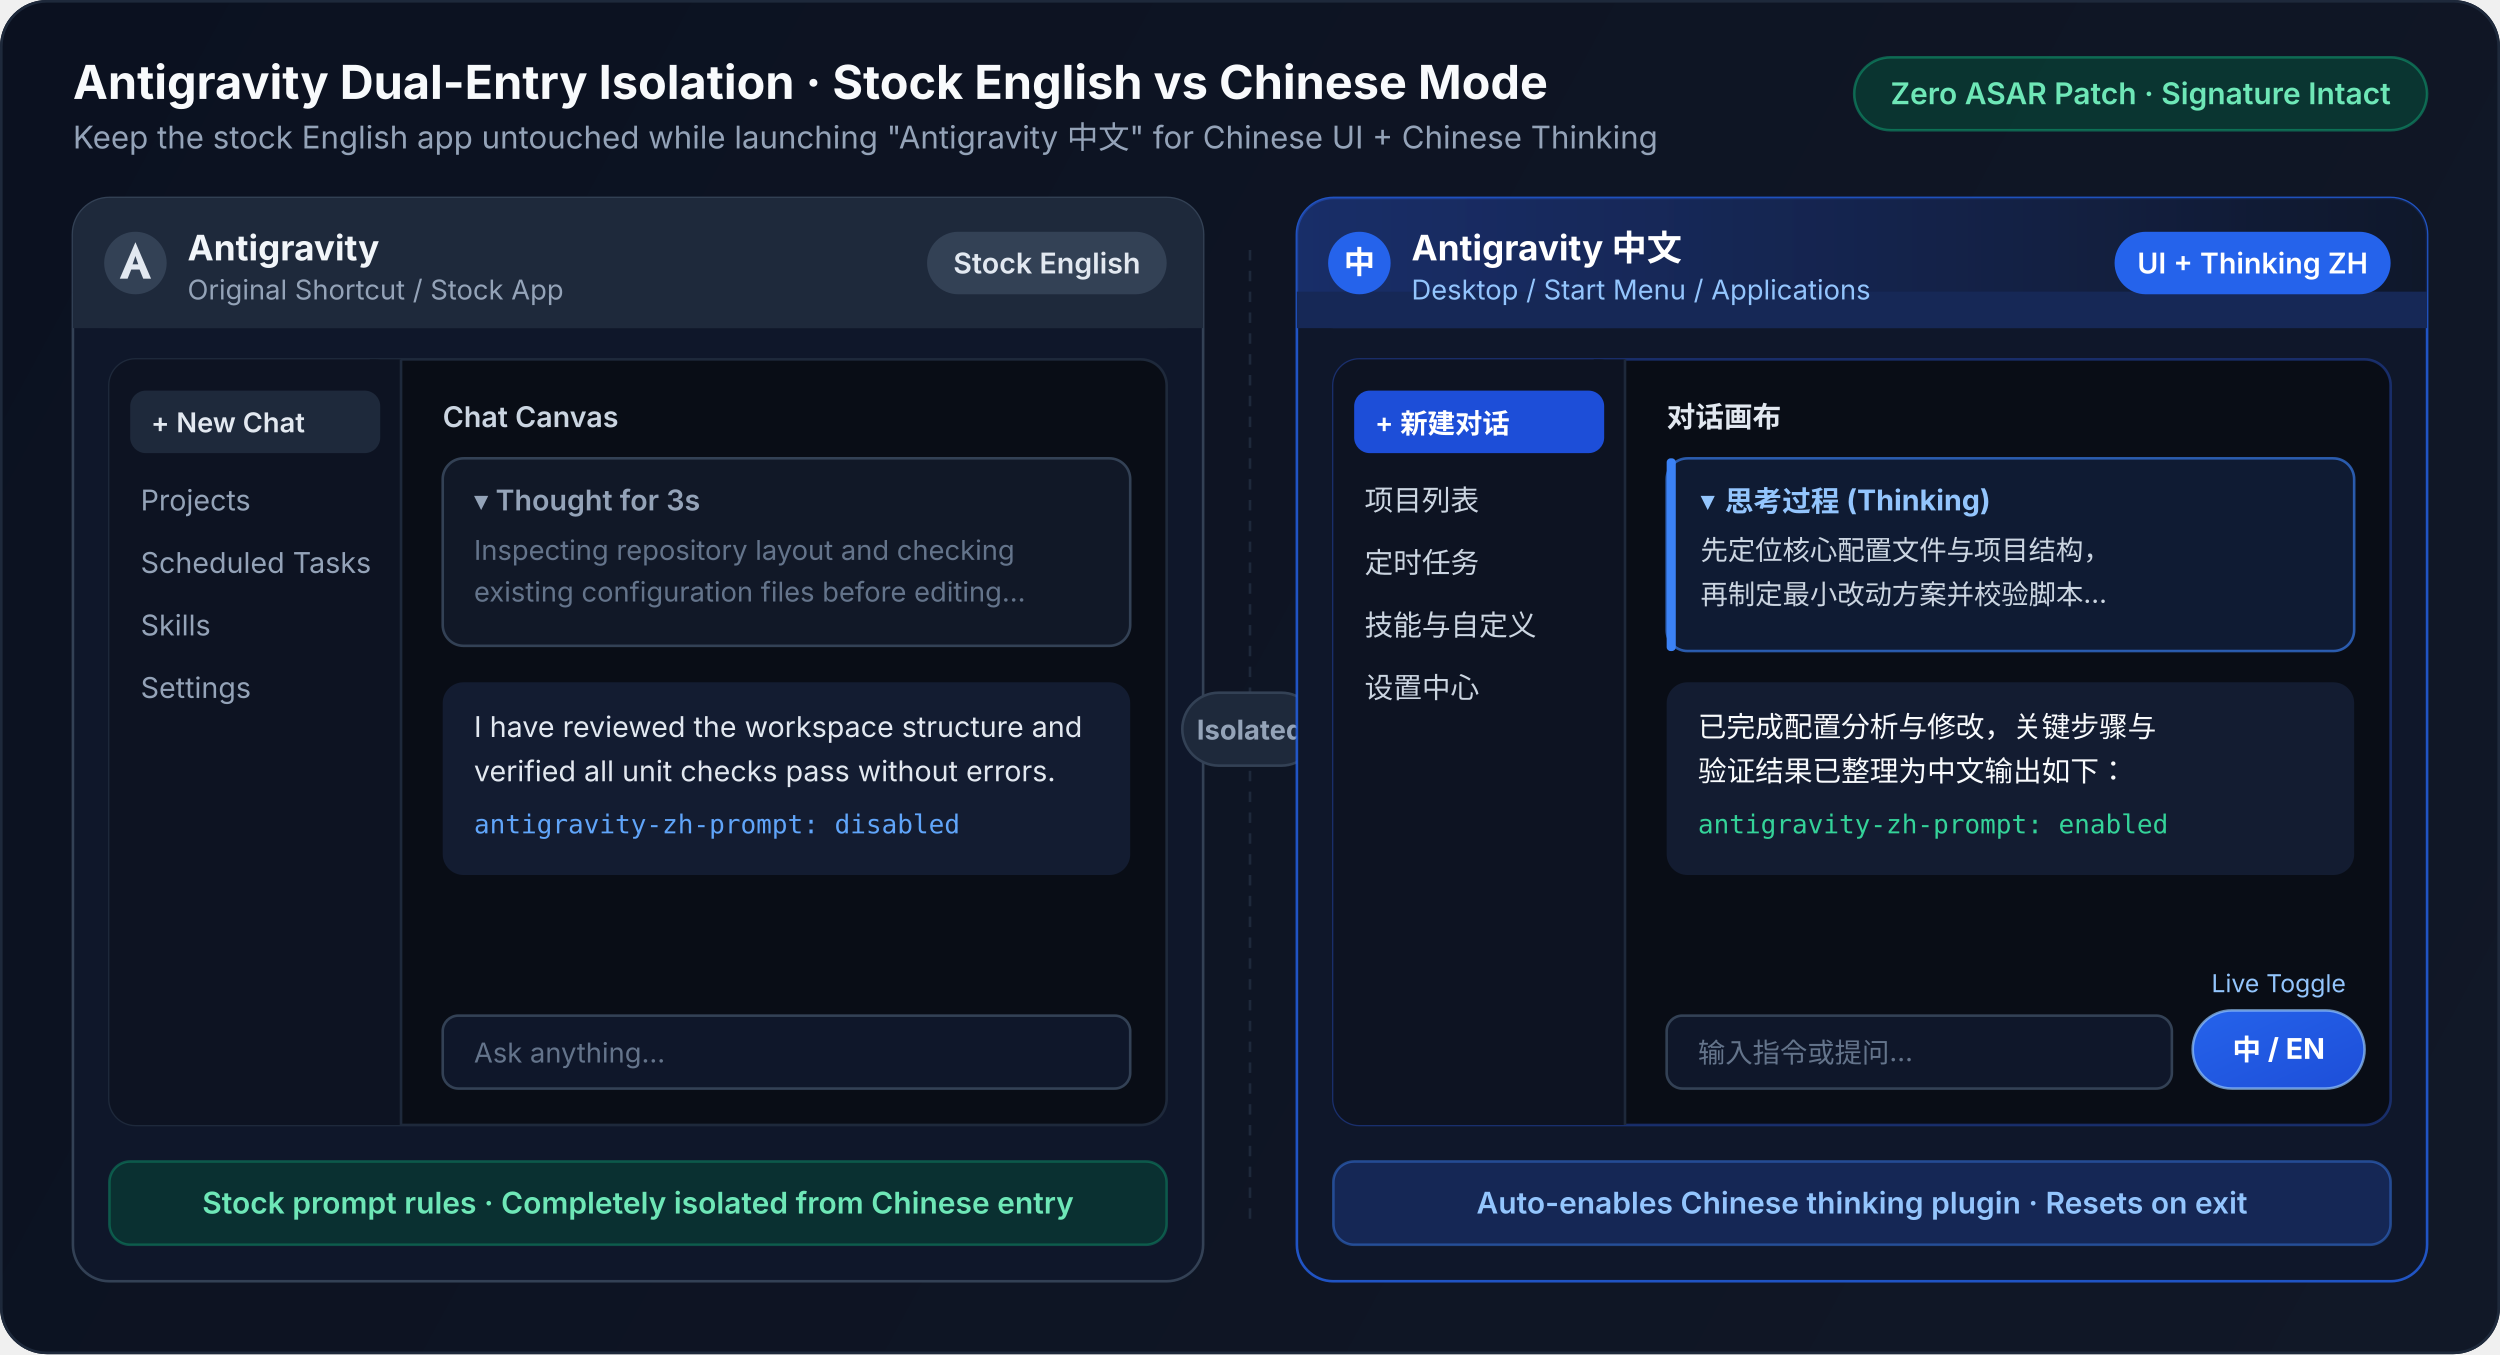
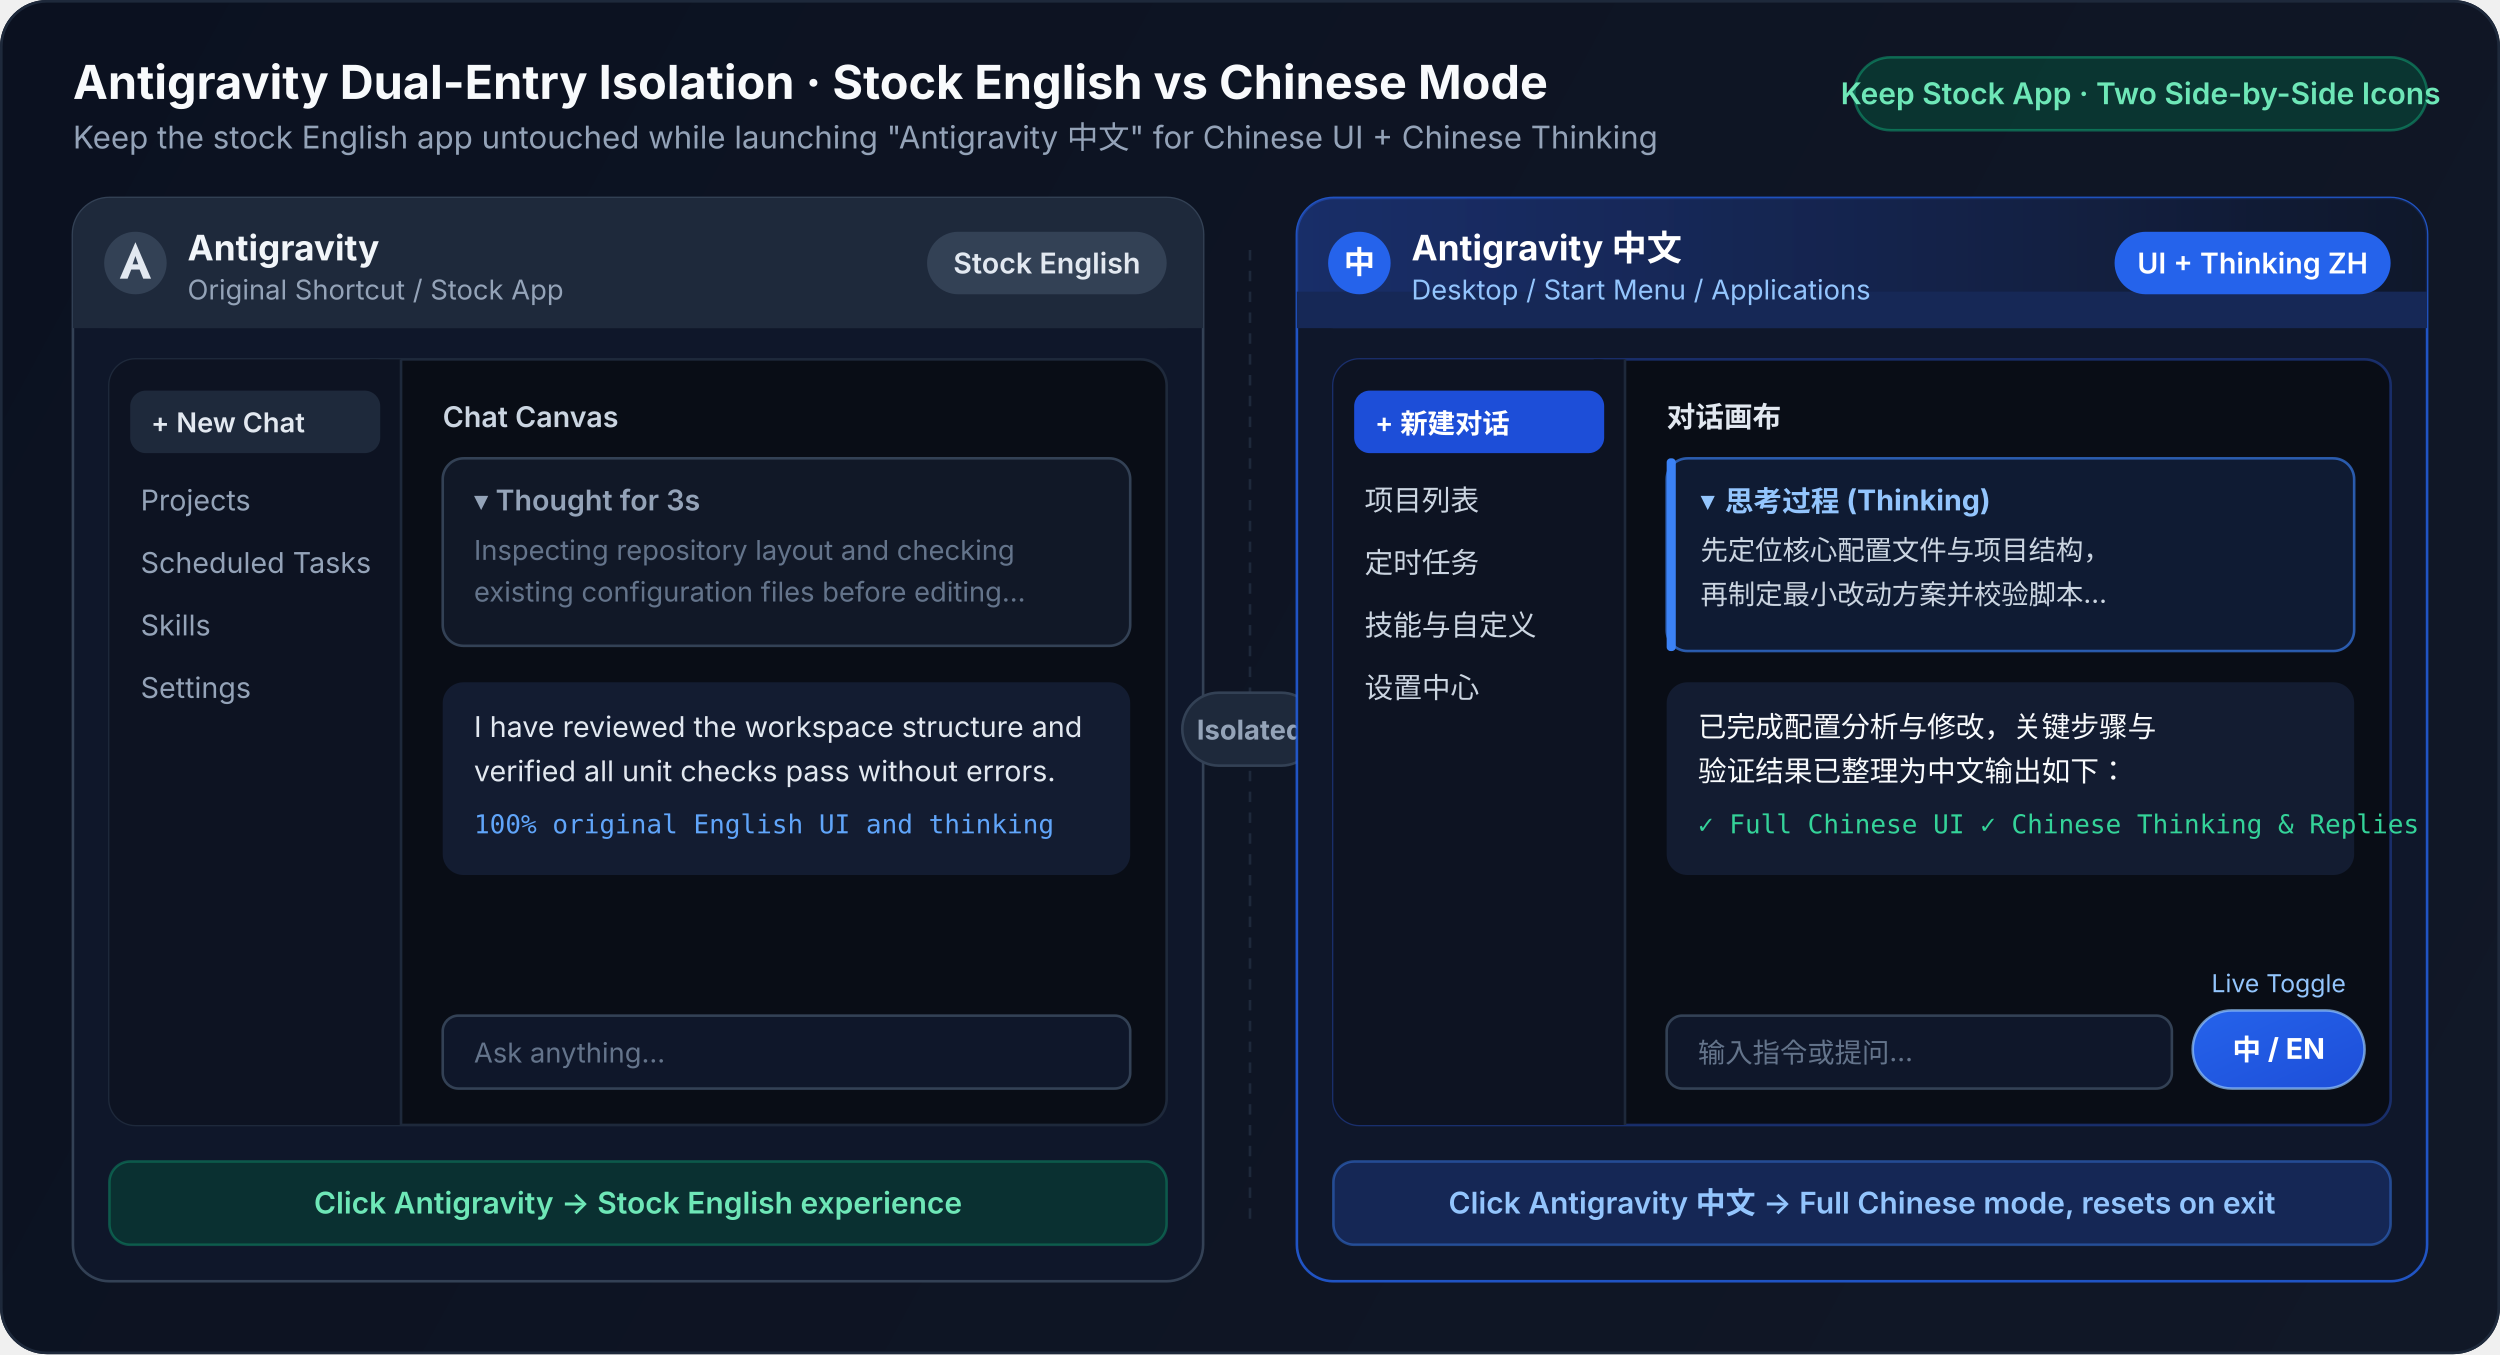
<svg xmlns="http://www.w3.org/2000/svg" viewBox="0 0 960 520" width="960" height="520" role="img" aria-label="Antigravity Dual-Entry Isolation Preview">
  <defs>
    <linearGradient id="canvasBg" x1="0" y1="0" x2="960" y2="520" gradientUnits="userSpaceOnUse">
      <stop offset="0%" stop-color="#0B1120" />
      <stop offset="100%" stop-color="#111827" />
    </linearGradient>
    <linearGradient id="zhHeaderGrad" x1="0" y1="0" x2="1" y2="0">
      <stop offset="0%" stop-color="#1E3A8A" stop-opacity="0.65" />
      <stop offset="100%" stop-color="#0F172A" stop-opacity="0.8" />
    </linearGradient>
    <linearGradient id="pillGrad" x1="0" y1="0" x2="1" y2="1">
      <stop offset="0%" stop-color="#2563EB" />
      <stop offset="100%" stop-color="#1D4ED8" />
    </linearGradient>
    <style>
      .sans { font-family: ui-sans-serif, -apple-system, BlinkMacSystemFont, "Segoe UI", "PingFang SC", "Microsoft YaHei", sans-serif; }
      .mono { font-family: ui-monospace, SFMono-Regular, Menlo, Monaco, Consolas, monospace; }
    </style>
  </defs>
  <rect x="0" y="0" width="960" height="520" rx="18" fill="url(#canvasBg)" />
  <rect x="0.5" y="0.5" width="959" height="519" rx="17.5" fill="none" stroke="#1E293B" />
  <text x="28" y="38" class="sans" font-size="18" font-weight="700" fill="#F8FAFC">Antigravity Dual-Entry Isolation · Stock English vs Chinese Mode</text>
  <text x="28" y="57" class="sans" font-size="12" fill="#94A3B8">Keep the stock English app untouched while launching "Antigravity 中文" for Chinese UI + Chinese Thinking</text>
  <rect x="712" y="22" width="220" height="28" rx="14" fill="#064E3B" fill-opacity="0.55" stroke="#10B981" stroke-opacity="0.45" />
-   <text x="822" y="40" text-anchor="middle" class="sans" font-size="11.5" font-weight="600" fill="#6EE7B7">Zero ASAR Patch · Signature Intact</text>
+   <text x="822" y="40" text-anchor="middle" class="sans" font-size="11.5" font-weight="600" fill="#6EE7B7">Keep Stock App · Two Side-by-Side Icons</text>
  <g transform="translate(28, 76)">
    <rect x="0" y="0" width="434" height="416" rx="14" fill="#0F172A" stroke="#334155" />
    <rect x="0" y="0" width="434" height="50" rx="14" fill="#1E293B" />
    <rect x="0" y="36" width="434" height="14" fill="#1E293B" />
    <circle cx="24" cy="25" r="12" fill="#334155" />
    <path d="M24 17 L30 31 H27 L25.6 27.5 H22.4 L21 31 H18 Z M22.9 25.5 H25.1 L24 22.3 Z" fill="#E2E8F0" />
    <text x="44" y="24" class="sans" font-size="13.5" font-weight="700" fill="#F1F5F9">Antigravity</text>
    <text x="44" y="39" class="sans" font-size="10.5" fill="#94A3B8">Original Shortcut / Stock App</text>
    <rect x="328" y="13" width="92" height="24" rx="12" fill="#334155" />
    <text x="374" y="29" text-anchor="middle" class="sans" font-size="11" font-weight="600" fill="#E2E8F0">Stock English</text>
    <rect x="14" y="62" width="406" height="294" rx="10" fill="#090D16" stroke="#1E293B" />
    <rect x="14" y="62" width="112" height="294" rx="10" fill="#0D1322" />
    <rect x="114" y="62" width="12" height="294" fill="#0D1322" />
    <line x1="126" y1="62" x2="126" y2="356" stroke="#1E293B" />
    <rect x="22" y="74" width="96" height="24" rx="6" fill="#1E293B" />
    <text x="30" y="90" class="sans" font-size="10.5" font-weight="600" fill="#E2E8F0">+ New Chat</text>
    <text x="26" y="120" class="sans" font-size="11" fill="#94A3B8">Projects</text>
    <text x="26" y="144" class="sans" font-size="11" fill="#94A3B8">Scheduled Tasks</text>
    <text x="26" y="168" class="sans" font-size="11" fill="#94A3B8">Skills</text>
    <text x="26" y="192" class="sans" font-size="11" fill="#94A3B8">Settings</text>
    <text x="142" y="88" class="sans" font-size="11" font-weight="600" fill="#CBD5E1">Chat Canvas</text>
    <rect x="142" y="100" width="264" height="72" rx="8" fill="#111827" stroke="#334155" />
    <text x="154" y="120" class="sans" font-size="11" font-weight="600" fill="#94A3B8">▾ Thought for 3s</text>
    <text x="154" y="139" class="sans" font-size="10.5" fill="#64748B">Inspecting repository layout and checking</text>
    <text x="154" y="155" class="sans" font-size="10.5" fill="#64748B">existing configuration files before editing...</text>
    <rect x="142" y="186" width="264" height="74" rx="8" fill="#131C31" />
    <text x="154" y="207" class="sans" font-size="11" fill="#E2E8F0">I have reviewed the workspace structure and</text>
    <text x="154" y="224" class="sans" font-size="11" fill="#E2E8F0">verified all unit checks pass without errors.</text>
-     <text x="154" y="244" class="mono" font-size="10" fill="#60A5FA">antigravity-zh-prompt: disabled</text>
+     <text x="154" y="244" class="mono" font-size="10" fill="#60A5FA">100% original English UI and thinking</text>
    <rect x="142" y="314" width="264" height="28" rx="6" fill="#0F172A" stroke="#334155" />
    <text x="154" y="332" class="sans" font-size="10.5" fill="#64748B">Ask anything...</text>
    <rect x="14" y="370" width="406" height="32" rx="8" fill="#064E3B" fill-opacity="0.45" stroke="#10B981" stroke-opacity="0.35" />
-     <text x="217" y="390" text-anchor="middle" class="sans" font-size="11.5" font-weight="600" fill="#6EE7B7">Stock prompt rules · Completely isolated from Chinese entry</text>
+     <text x="217" y="390" text-anchor="middle" class="sans" font-size="11.5" font-weight="600" fill="#6EE7B7">Click Antigravity → Stock English experience</text>
  </g>
  <line x1="480" y1="96" x2="480" y2="472" stroke="#1E293B" stroke-dasharray="4 4" />
  <rect x="454" y="266" width="52" height="28" rx="14" fill="#1E293B" stroke="#334155" />
  <text x="480" y="284" text-anchor="middle" class="sans" font-size="10.5" font-weight="700" fill="#94A3B8">Isolated</text>
  <g transform="translate(498, 76)">
    <rect x="0" y="0" width="434" height="416" rx="14" fill="#0F172A" stroke="#2563EB" stroke-opacity="0.8" />
    <rect x="0" y="0" width="434" height="50" rx="14" fill="url(#zhHeaderGrad)" />
    <rect x="0" y="36" width="434" height="14" fill="#162856" />
    <circle cx="24" cy="25" r="12" fill="#2563EB" />
    <text x="24" y="29" text-anchor="middle" class="sans" font-size="12" font-weight="700" fill="#FFFFFF">中</text>
    <text x="44" y="24" class="sans" font-size="13.5" font-weight="700" fill="#FFFFFF">Antigravity 中文</text>
    <text x="44" y="39" class="sans" font-size="10.5" fill="#93C5FD">Desktop / Start Menu / Applications</text>
    <rect x="314" y="13" width="106" height="24" rx="12" fill="#2563EB" />
    <text x="367" y="29" text-anchor="middle" class="sans" font-size="11" font-weight="600" fill="#FFFFFF">UI + Thinking ZH</text>
    <rect x="14" y="62" width="406" height="294" rx="10" fill="#090D16" stroke="#1E3A8A" stroke-opacity="0.7" />
    <rect x="14" y="62" width="112" height="294" rx="10" fill="#0D1322" />
    <rect x="114" y="62" width="12" height="294" fill="#0D1322" />
    <line x1="126" y1="62" x2="126" y2="356" stroke="#1E293B" />
    <rect x="22" y="74" width="96" height="24" rx="6" fill="#1D4ED8" />
    <text x="30" y="90" class="sans" font-size="10.5" font-weight="600" fill="#FFFFFF">+ 新建对话</text>
    <text x="26" y="120" class="sans" font-size="11" fill="#CBD5E1">项目列表</text>
    <text x="26" y="144" class="sans" font-size="11" fill="#CBD5E1">定时任务</text>
    <text x="26" y="168" class="sans" font-size="11" fill="#CBD5E1">技能与自定义</text>
    <text x="26" y="192" class="sans" font-size="11" fill="#CBD5E1">设置中心</text>
    <text x="142" y="88" class="sans" font-size="11" font-weight="600" fill="#E2E8F0">对话画布</text>
    <rect x="142" y="100" width="264" height="74" rx="8" fill="#0F1B33" stroke="#3B82F6" stroke-opacity="0.65" />
    <rect x="142" y="100" width="3.5" height="74" rx="1.5" fill="#3B82F6" />
    <text x="155" y="120" class="sans" font-size="11" font-weight="700" fill="#93C5FD">▾ 思考过程 (Thinking)</text>
    <text x="155" y="139" class="sans" font-size="10.5" fill="#CBD5E1">先定位核心配置文件与项目结构，</text>
    <text x="155" y="156" class="sans" font-size="10.5" fill="#CBD5E1">再制定最小改动方案并校验脚本...</text>
    <rect x="142" y="186" width="264" height="74" rx="8" fill="#131C31" />
    <text x="154" y="207" class="sans" font-size="11" fill="#F8FAFC">已完成配置分析与修改，关键步骤与</text>
    <text x="154" y="224" class="sans" font-size="11" fill="#F8FAFC">验证结果已整理为中文输出如下：</text>
-     <text x="154" y="244" class="mono" font-size="10" fill="#34D399">antigravity-zh-prompt: enabled</text>
+     <text x="154" y="244" class="mono" font-size="10" fill="#34D399">✓ Full Chinese UI  ✓ Chinese Thinking &amp; Replies</text>
    <rect x="142" y="314" width="194" height="28" rx="6" fill="#0F172A" stroke="#334155" />
    <text x="154" y="332" class="sans" font-size="10.5" fill="#64748B">输入指令或提问...</text>
    <rect x="344" y="312" width="66" height="30" rx="15" fill="url(#pillGrad)" stroke="#93C5FD" stroke-opacity="0.7" />
    <text x="377" y="331" text-anchor="middle" class="sans" font-size="11" font-weight="700" fill="#FFFFFF">中 / EN</text>
    <text x="377" y="305" text-anchor="middle" class="sans" font-size="9.5" fill="#93C5FD">Live Toggle</text>
    <rect x="14" y="370" width="406" height="32" rx="8" fill="#1E3A8A" fill-opacity="0.45" stroke="#3B82F6" stroke-opacity="0.45" />
-     <text x="217" y="390" text-anchor="middle" class="sans" font-size="11.5" font-weight="600" fill="#93C5FD">Auto-enables Chinese thinking plugin · Resets on exit</text>
+     <text x="217" y="390" text-anchor="middle" class="sans" font-size="11.5" font-weight="600" fill="#93C5FD">Click Antigravity 中文 → Full Chinese mode, resets on exit</text>
  </g>
</svg>
